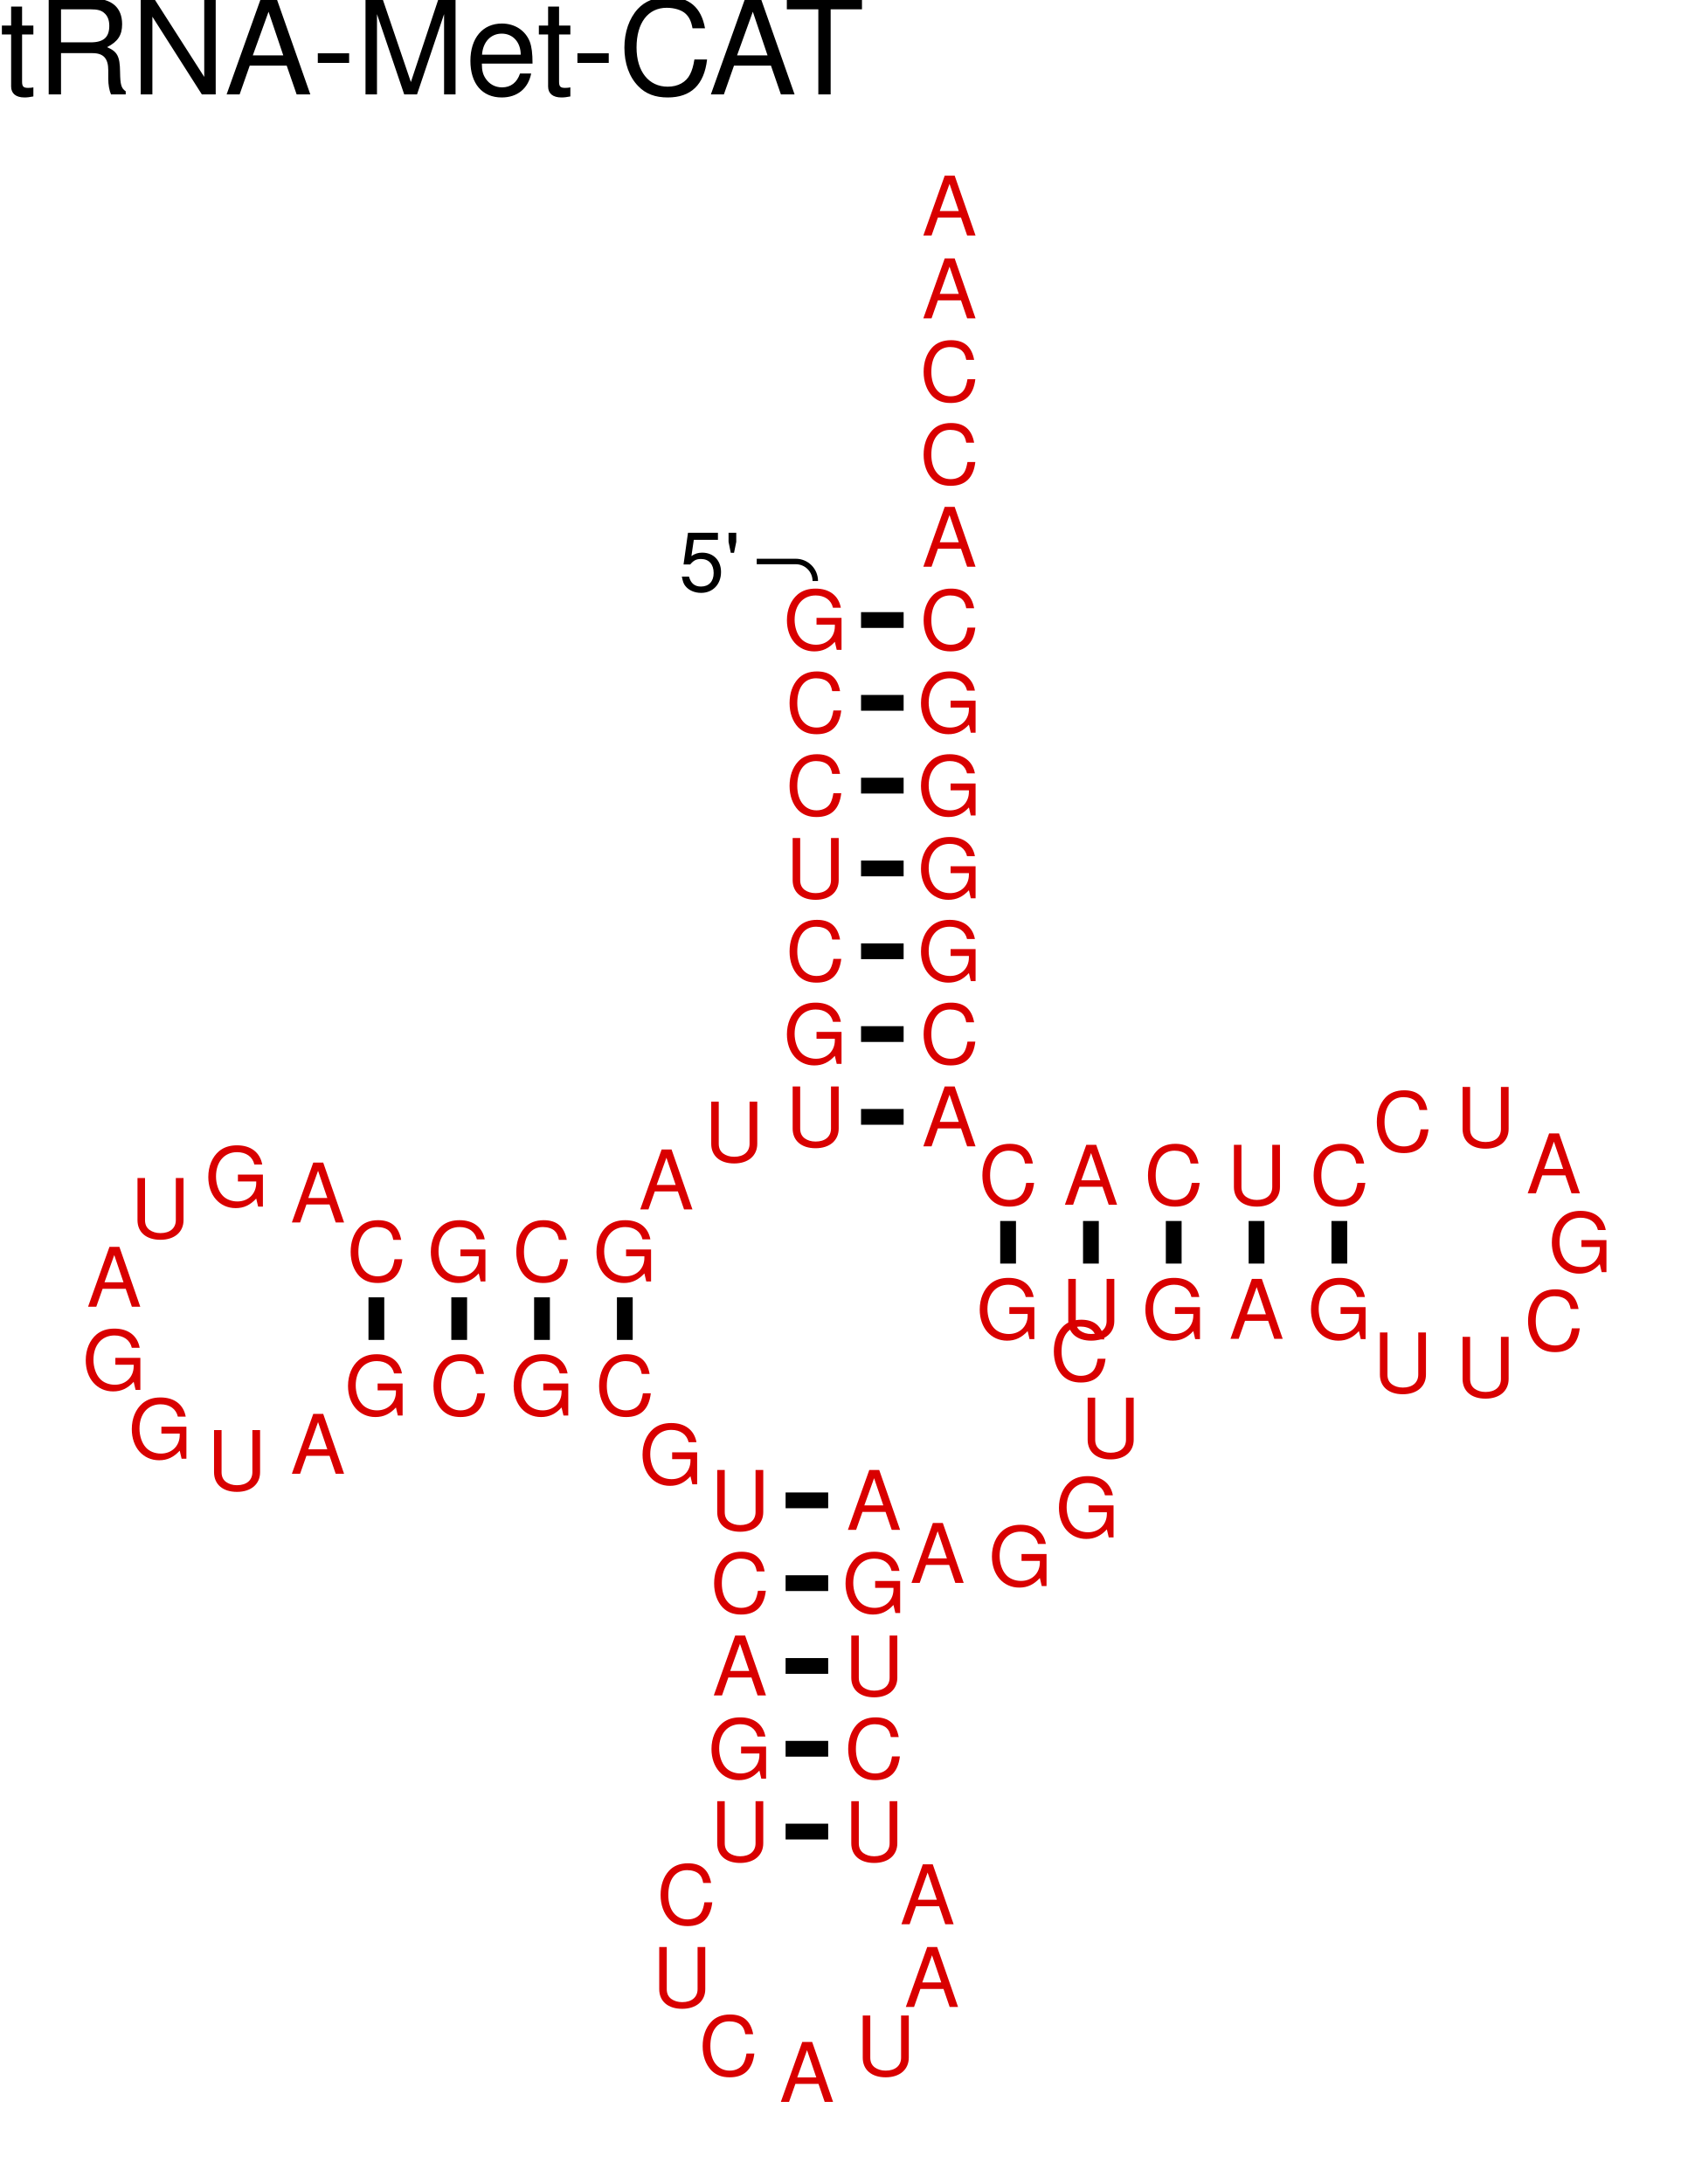
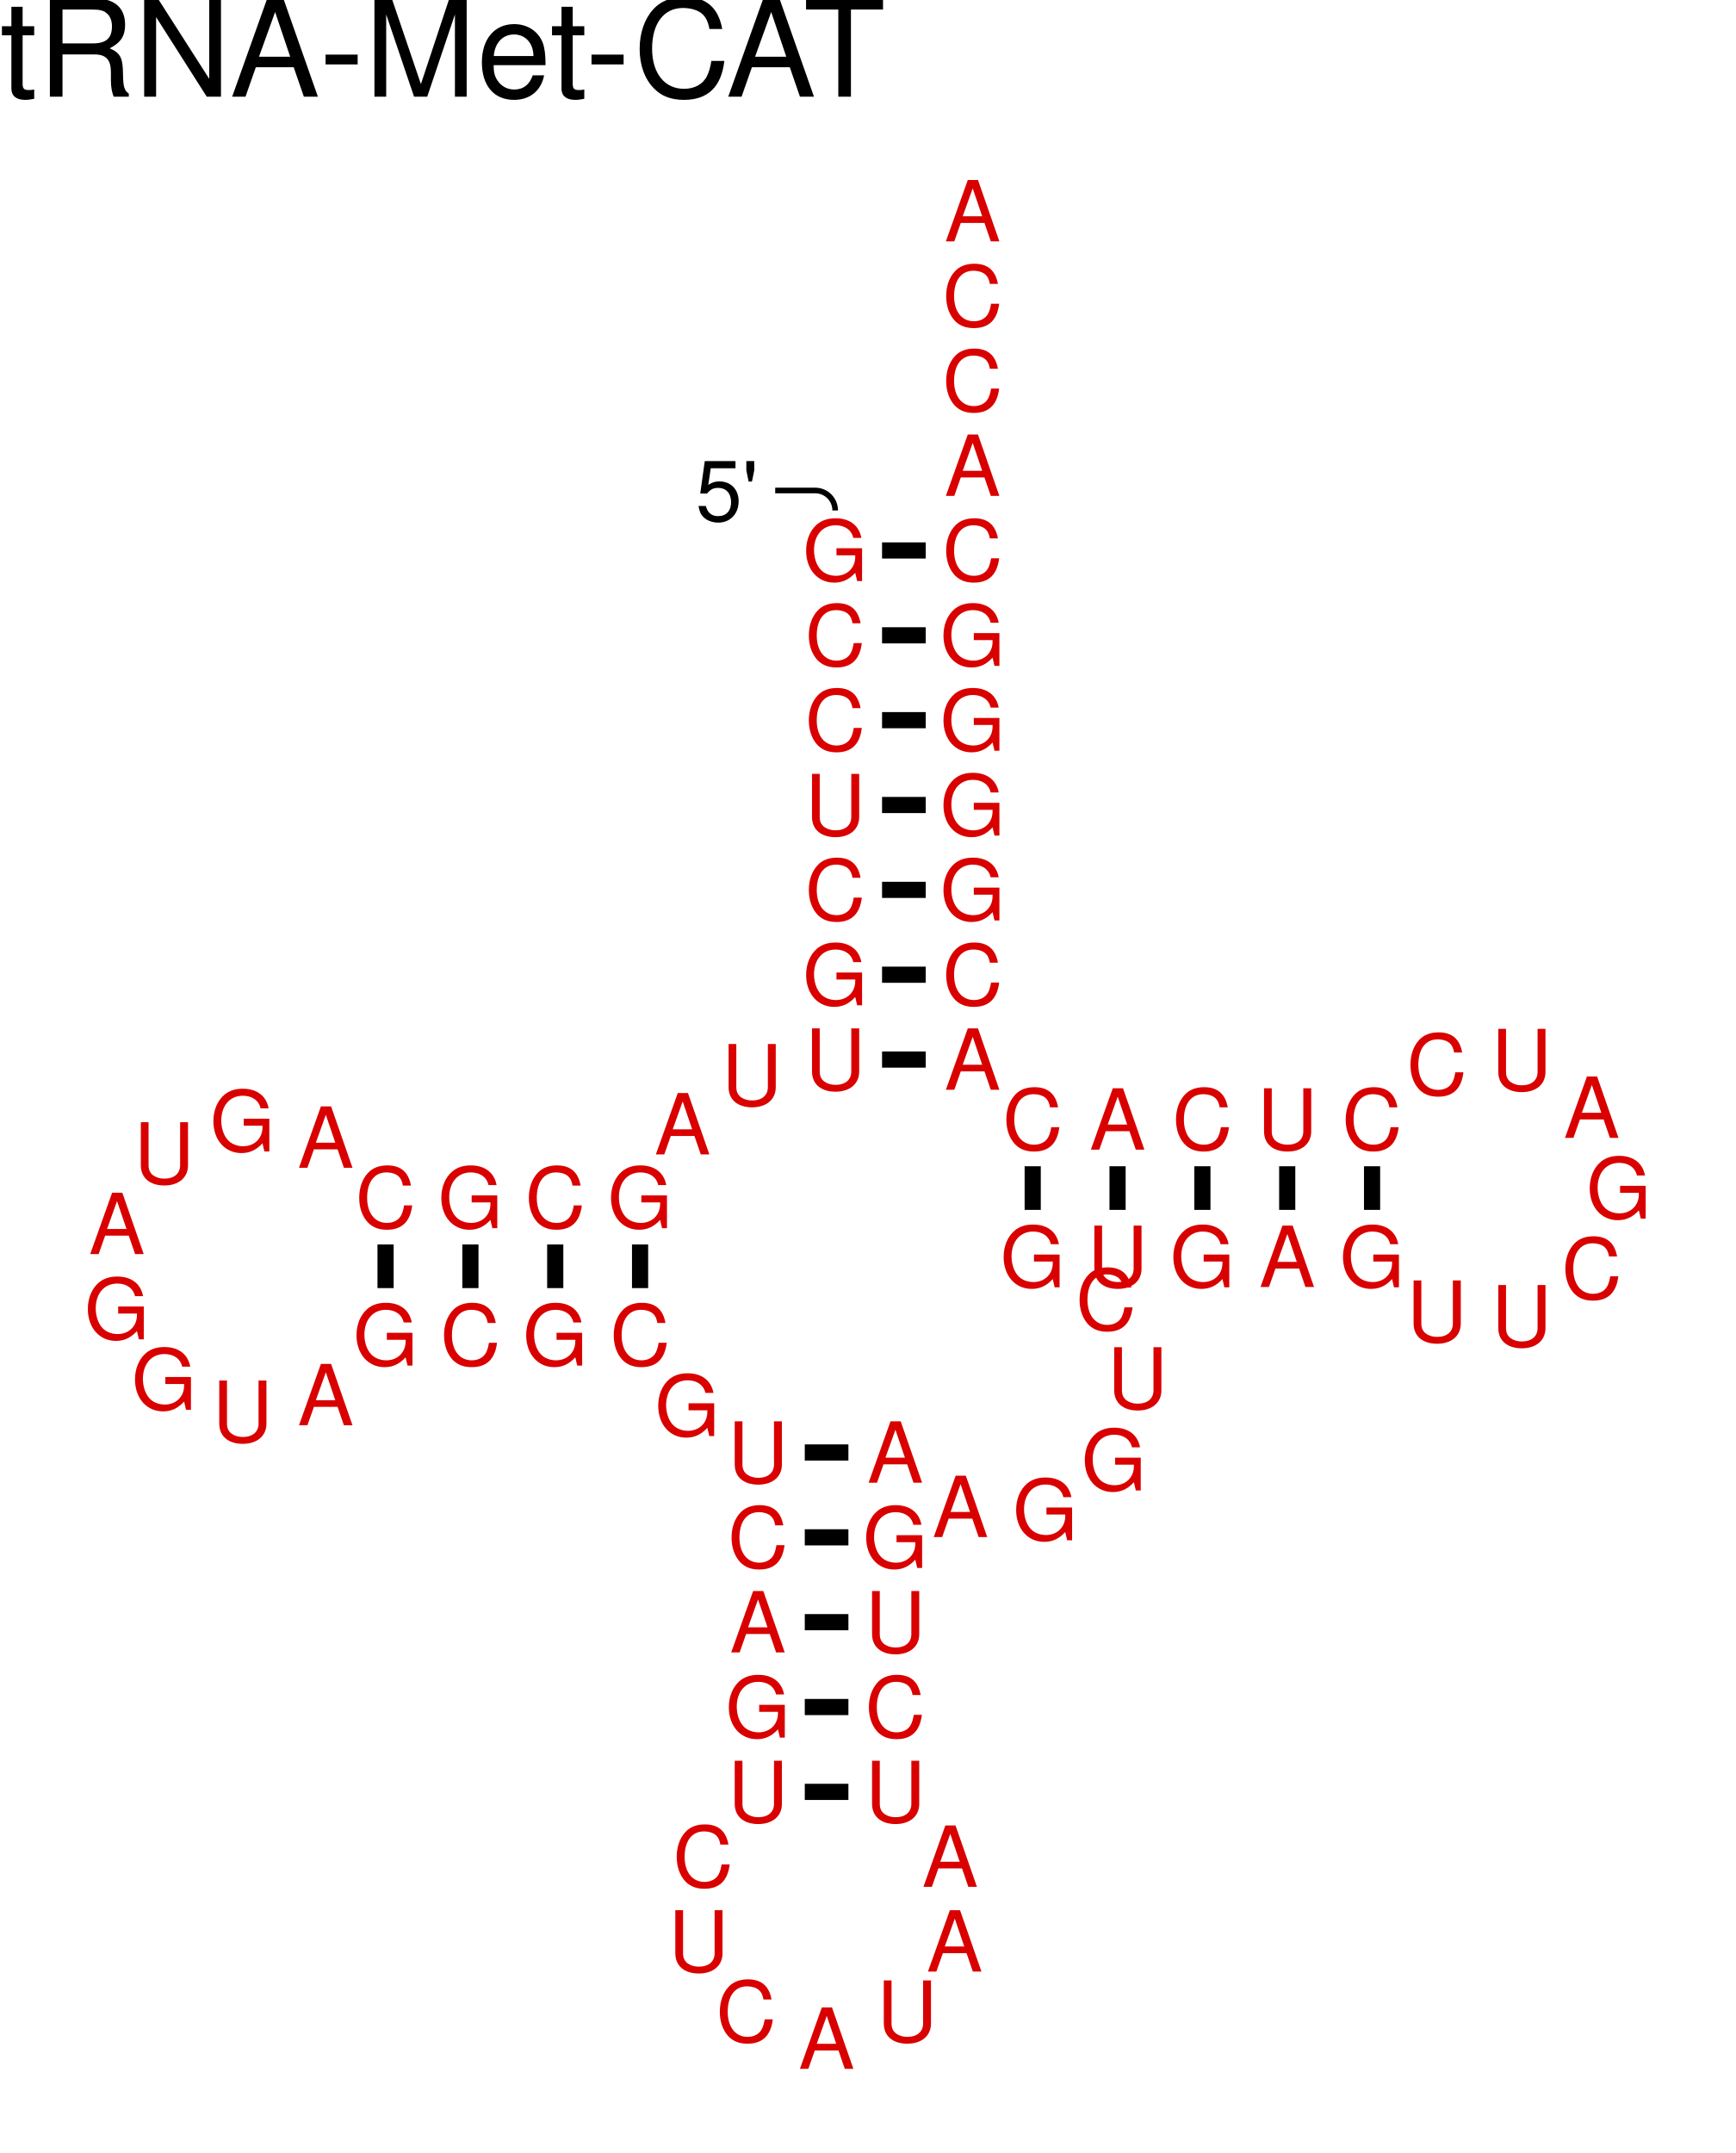
- <svg xmlns="http://www.w3.org/2000/svg" version="1.0" width="154.669" height="199.397" id="svg2403" xml:space="preserve">
+ <svg xmlns="http://www.w3.org/2000/svg" version="1.0" width="154.669" height="191.837" id="svg2403" xml:space="preserve">
  <text x="0" y="8.616" id="text1000">
    <tspan x="0" y="8.616" fill="#000000" font-variant="normal" font-weight="normal" font-style="normal" font-family="Helvetica, Arial, sans-serif" font-size="12" id="tspan1001">tRNA-Met-CAT</tspan>
  </text>
+   <path fill="none" stroke="#000000" stroke-width="1.44" stroke-linecap="butt" stroke-linejoin="miter" d="M 78.602 49.048 L 82.49 49.048 " />
  <path fill="none" stroke="#000000" stroke-width="1.44" stroke-linecap="butt" stroke-linejoin="miter" d="M 78.602 56.608 L 82.49 56.608 " />
  <path fill="none" stroke="#000000" stroke-width="1.44" stroke-linecap="butt" stroke-linejoin="miter" d="M 78.602 64.168 L 82.49 64.168 " />
  <path fill="none" stroke="#000000" stroke-width="1.44" stroke-linecap="butt" stroke-linejoin="miter" d="M 78.602 71.728 L 82.49 71.728 " />
  <path fill="none" stroke="#000000" stroke-width="1.44" stroke-linecap="butt" stroke-linejoin="miter" d="M 78.602 79.288 L 82.49 79.288 " />
  <path fill="none" stroke="#000000" stroke-width="1.44" stroke-linecap="butt" stroke-linejoin="miter" d="M 78.602 86.849 L 82.49 86.849 " />
  <path fill="none" stroke="#000000" stroke-width="1.44" stroke-linecap="butt" stroke-linejoin="miter" d="M 78.602 94.409 L 82.49 94.409 " />
-   <path fill="none" stroke="#000000" stroke-width="1.44" stroke-linecap="butt" stroke-linejoin="miter" d="M 78.602 101.969 L 82.49 101.969 " />
-   <path fill="none" stroke="#000000" stroke-width="1.44" stroke-linecap="butt" stroke-linejoin="miter" d="M 57.038 118.445 L 57.038 122.333 " />
-   <path fill="none" stroke="#000000" stroke-width="1.44" stroke-linecap="butt" stroke-linejoin="miter" d="M 49.478 118.445 L 49.478 122.333 " />
-   <path fill="none" stroke="#000000" stroke-width="1.44" stroke-linecap="butt" stroke-linejoin="miter" d="M 41.919 118.445 L 41.919 122.333 " />
-   <path fill="none" stroke="#000000" stroke-width="1.44" stroke-linecap="butt" stroke-linejoin="miter" d="M 34.358 118.445 L 34.358 122.333 " />
+   <path fill="none" stroke="#000000" stroke-width="1.44" stroke-linecap="butt" stroke-linejoin="miter" d="M 57.038 110.885 L 57.038 114.773 " />
+   <path fill="none" stroke="#000000" stroke-width="1.44" stroke-linecap="butt" stroke-linejoin="miter" d="M 49.478 110.885 L 49.478 114.773 " />
+   <path fill="none" stroke="#000000" stroke-width="1.44" stroke-linecap="butt" stroke-linejoin="miter" d="M 41.919 110.885 L 41.919 114.773 " />
+   <path fill="none" stroke="#000000" stroke-width="1.44" stroke-linecap="butt" stroke-linejoin="miter" d="M 34.358 110.885 L 34.358 114.773 " />
+   <path fill="none" stroke="#000000" stroke-width="1.44" stroke-linecap="butt" stroke-linejoin="miter" d="M 71.715 129.42 L 75.603 129.42 " />
  <path fill="none" stroke="#000000" stroke-width="1.44" stroke-linecap="butt" stroke-linejoin="miter" d="M 71.715 136.98 L 75.603 136.98 " />
  <path fill="none" stroke="#000000" stroke-width="1.44" stroke-linecap="butt" stroke-linejoin="miter" d="M 71.715 144.54 L 75.603 144.54 " />
  <path fill="none" stroke="#000000" stroke-width="1.44" stroke-linecap="butt" stroke-linejoin="miter" d="M 71.715 152.1 L 75.603 152.1 " />
  <path fill="none" stroke="#000000" stroke-width="1.44" stroke-linecap="butt" stroke-linejoin="miter" d="M 71.715 159.66 L 75.603 159.66 " />
-   <path fill="none" stroke="#000000" stroke-width="1.44" stroke-linecap="butt" stroke-linejoin="miter" d="M 71.715 167.22 L 75.603 167.22 " />
-   <path fill="none" stroke="#000000" stroke-width="1.44" stroke-linecap="butt" stroke-linejoin="miter" d="M 92.026 115.363 L 92.026 111.475 " />
-   <path fill="none" stroke="#000000" stroke-width="1.44" stroke-linecap="butt" stroke-linejoin="miter" d="M 99.587 115.363 L 99.587 111.475 " />
-   <path fill="none" stroke="#000000" stroke-width="1.44" stroke-linecap="butt" stroke-linejoin="miter" d="M 107.146 115.363 L 107.146 111.475 " />
-   <path fill="none" stroke="#000000" stroke-width="1.44" stroke-linecap="butt" stroke-linejoin="miter" d="M 114.706 115.363 L 114.706 111.475 " />
-   <path fill="none" stroke="#000000" stroke-width="1.44" stroke-linecap="butt" stroke-linejoin="miter" d="M 122.266 115.363 L 122.266 111.475 " />
-   <text x="71.508" y="59.301" id="text1002">
-     <tspan x="71.508" y="59.301" fill="#d90000" font-variant="normal" font-weight="normal" font-style="normal" font-family="Helvetica, Arial, sans-serif" font-size="7.5" id="tspan1003">G</tspan>
-   </text>
-   <text x="71.718" y="66.861" id="text1004">
-     <tspan x="71.718" y="66.861" fill="#d90000" font-variant="normal" font-weight="normal" font-style="normal" font-family="Helvetica, Arial, sans-serif" font-size="7.5" id="tspan1005">C</tspan>
-   </text>
-   <text x="71.718" y="74.421" id="text1006">
-     <tspan x="71.718" y="74.421" fill="#d90000" font-variant="normal" font-weight="normal" font-style="normal" font-family="Helvetica, Arial, sans-serif" font-size="7.5" id="tspan1007">C</tspan>
-   </text>
-   <text x="71.718" y="81.981" id="text1008">
-     <tspan x="71.718" y="81.981" fill="#d90000" font-variant="normal" font-weight="normal" font-style="normal" font-family="Helvetica, Arial, sans-serif" font-size="7.5" id="tspan1009">U</tspan>
-   </text>
-   <text x="71.718" y="89.541" id="text1010">
-     <tspan x="71.718" y="89.541" fill="#d90000" font-variant="normal" font-weight="normal" font-style="normal" font-family="Helvetica, Arial, sans-serif" font-size="7.5" id="tspan1011">C</tspan>
-   </text>
-   <text x="71.508" y="97.101" id="text1012">
-     <tspan x="71.508" y="97.101" fill="#d90000" font-variant="normal" font-weight="normal" font-style="normal" font-family="Helvetica, Arial, sans-serif" font-size="7.5" id="tspan1013">G</tspan>
-   </text>
-   <text x="71.718" y="104.661" id="text1014">
-     <tspan x="71.718" y="104.661" fill="#d90000" font-variant="normal" font-weight="normal" font-style="normal" font-family="Helvetica, Arial, sans-serif" font-size="7.5" id="tspan1015">U</tspan>
-   </text>
-   <text x="64.287" y="106.051" id="text1016">
-     <tspan x="64.287" y="106.051" fill="#d90000" font-variant="normal" font-weight="normal" font-style="normal" font-family="Helvetica, Arial, sans-serif" font-size="7.5" id="tspan1017">U</tspan>
-   </text>
-   <text x="58.321" y="110.417" id="text1018">
-     <tspan x="58.321" y="110.417" fill="#d90000" font-variant="normal" font-weight="normal" font-style="normal" font-family="Helvetica, Arial, sans-serif" font-size="7.5" id="tspan1019">A</tspan>
-   </text>
-   <text x="54.121" y="116.962" id="text1020">
-     <tspan x="54.121" y="116.962" fill="#d90000" font-variant="normal" font-weight="normal" font-style="normal" font-family="Helvetica, Arial, sans-serif" font-size="7.5" id="tspan1021">G</tspan>
-   </text>
-   <text x="46.771" y="116.962" id="text1022">
-     <tspan x="46.771" y="116.962" fill="#d90000" font-variant="normal" font-weight="normal" font-style="normal" font-family="Helvetica, Arial, sans-serif" font-size="7.5" id="tspan1023">C</tspan>
-   </text>
-   <text x="39.001" y="116.962" id="text1024">
-     <tspan x="39.001" y="116.962" fill="#d90000" font-variant="normal" font-weight="normal" font-style="normal" font-family="Helvetica, Arial, sans-serif" font-size="7.5" id="tspan1025">G</tspan>
-   </text>
-   <text x="31.651" y="116.962" id="text1026">
-     <tspan x="31.651" y="116.962" fill="#d90000" font-variant="normal" font-weight="normal" font-style="normal" font-family="Helvetica, Arial, sans-serif" font-size="7.5" id="tspan1027">C</tspan>
-   </text>
-   <text x="26.518" y="111.609" id="text1028">
-     <tspan x="26.518" y="111.609" fill="#d90000" font-variant="normal" font-weight="normal" font-style="normal" font-family="Helvetica, Arial, sans-serif" font-size="7.5" id="tspan1029">A</tspan>
-   </text>
-   <text x="18.688" y="110.128" id="text1030">
-     <tspan x="18.688" y="110.128" fill="#d90000" font-variant="normal" font-weight="normal" font-style="normal" font-family="Helvetica, Arial, sans-serif" font-size="7.5" id="tspan1031">G</tspan>
-   </text>
-   <text x="11.912" y="113.017" id="text1032">
-     <tspan x="11.912" y="113.017" fill="#d90000" font-variant="normal" font-weight="normal" font-style="normal" font-family="Helvetica, Arial, sans-serif" font-size="7.5" id="tspan1033">U</tspan>
-   </text>
-   <text x="7.916" y="119.302" id="text1034">
-     <tspan x="7.916" y="119.302" fill="#d90000" font-variant="normal" font-weight="normal" font-style="normal" font-family="Helvetica, Arial, sans-serif" font-size="7.5" id="tspan1035">A</tspan>
-   </text>
-   <text x="7.5" y="126.862" id="text1036">
-     <tspan x="7.5" y="126.862" fill="#d90000" font-variant="normal" font-weight="normal" font-style="normal" font-family="Helvetica, Arial, sans-serif" font-size="7.5" id="tspan1037">G</tspan>
-   </text>
-   <text x="11.702" y="133.146" id="text1038">
-     <tspan x="11.702" y="133.146" fill="#d90000" font-variant="normal" font-weight="normal" font-style="normal" font-family="Helvetica, Arial, sans-serif" font-size="7.5" id="tspan1039">G</tspan>
-   </text>
-   <text x="18.898" y="136.035" id="text1040">
-     <tspan x="18.898" y="136.035" fill="#d90000" font-variant="normal" font-weight="normal" font-style="normal" font-family="Helvetica, Arial, sans-serif" font-size="7.5" id="tspan1041">U</tspan>
-   </text>
-   <text x="26.518" y="134.554" id="text1042">
-     <tspan x="26.518" y="134.554" fill="#d90000" font-variant="normal" font-weight="normal" font-style="normal" font-family="Helvetica, Arial, sans-serif" font-size="7.5" id="tspan1043">A</tspan>
-   </text>
-   <text x="31.441" y="129.202" id="text1044">
-     <tspan x="31.441" y="129.202" fill="#d90000" font-variant="normal" font-weight="normal" font-style="normal" font-family="Helvetica, Arial, sans-serif" font-size="7.5" id="tspan1045">G</tspan>
-   </text>
-   <text x="39.211" y="129.202" id="text1046">
-     <tspan x="39.211" y="129.202" fill="#d90000" font-variant="normal" font-weight="normal" font-style="normal" font-family="Helvetica, Arial, sans-serif" font-size="7.5" id="tspan1047">C</tspan>
-   </text>
-   <text x="46.561" y="129.202" id="text1048">
-     <tspan x="46.561" y="129.202" fill="#d90000" font-variant="normal" font-weight="normal" font-style="normal" font-family="Helvetica, Arial, sans-serif" font-size="7.5" id="tspan1049">G</tspan>
-   </text>
-   <text x="54.331" y="129.202" id="text1050">
-     <tspan x="54.331" y="129.202" fill="#d90000" font-variant="normal" font-weight="normal" font-style="normal" font-family="Helvetica, Arial, sans-serif" font-size="7.5" id="tspan1051">C</tspan>
-   </text>
-   <text x="58.328" y="135.483" id="text1052">
-     <tspan x="58.328" y="135.483" fill="#d90000" font-variant="normal" font-weight="normal" font-style="normal" font-family="Helvetica, Arial, sans-serif" font-size="7.5" id="tspan1053">G</tspan>
-   </text>
-   <text x="64.831" y="139.673" id="text1054">
-     <tspan x="64.831" y="139.673" fill="#d90000" font-variant="normal" font-weight="normal" font-style="normal" font-family="Helvetica, Arial, sans-serif" font-size="7.5" id="tspan1055">U</tspan>
-   </text>
-   <text x="64.831" y="147.233" id="text1056">
-     <tspan x="64.831" y="147.233" fill="#d90000" font-variant="normal" font-weight="normal" font-style="normal" font-family="Helvetica, Arial, sans-serif" font-size="7.5" id="tspan1057">C</tspan>
-   </text>
-   <text x="65.037" y="154.793" id="text1058">
-     <tspan x="65.037" y="154.793" fill="#d90000" font-variant="normal" font-weight="normal" font-style="normal" font-family="Helvetica, Arial, sans-serif" font-size="7.5" id="tspan1059">A</tspan>
-   </text>
-   <text x="64.621" y="162.353" id="text1060">
-     <tspan x="64.621" y="162.353" fill="#d90000" font-variant="normal" font-weight="normal" font-style="normal" font-family="Helvetica, Arial, sans-serif" font-size="7.5" id="tspan1061">G</tspan>
-   </text>
-   <text x="64.831" y="169.913" id="text1062">
-     <tspan x="64.831" y="169.913" fill="#d90000" font-variant="normal" font-weight="normal" font-style="normal" font-family="Helvetica, Arial, sans-serif" font-size="7.5" id="tspan1063">U</tspan>
-   </text>
-   <text x="59.944" y="175.68" id="text1064">
-     <tspan x="59.944" y="175.68" fill="#d90000" font-variant="normal" font-weight="normal" font-style="normal" font-family="Helvetica, Arial, sans-serif" font-size="7.5" id="tspan1065">C</tspan>
-   </text>
-   <text x="59.541" y="183.23" id="text1066">
-     <tspan x="59.541" y="183.23" fill="#d90000" font-variant="normal" font-weight="normal" font-style="normal" font-family="Helvetica, Arial, sans-serif" font-size="7.5" id="tspan1067">U</tspan>
-   </text>
-   <text x="63.786" y="189.485" id="text1068">
-     <tspan x="63.786" y="189.485" fill="#d90000" font-variant="normal" font-weight="normal" font-style="normal" font-family="Helvetica, Arial, sans-serif" font-size="7.5" id="tspan1069">C</tspan>
-   </text>
-   <text x="71.157" y="191.897" id="text1070">
-     <tspan x="71.157" y="191.897" fill="#d90000" font-variant="normal" font-weight="normal" font-style="normal" font-family="Helvetica, Arial, sans-serif" font-size="7.5" id="tspan1071">A</tspan>
-   </text>
-   <text x="78.116" y="189.485" id="text1072">
-     <tspan x="78.116" y="189.485" fill="#d90000" font-variant="normal" font-weight="normal" font-style="normal" font-family="Helvetica, Arial, sans-serif" font-size="7.5" id="tspan1073">U</tspan>
-   </text>
-   <text x="82.568" y="183.23" id="text1074">
-     <tspan x="82.568" y="183.23" fill="#d90000" font-variant="normal" font-weight="normal" font-style="normal" font-family="Helvetica, Arial, sans-serif" font-size="7.5" id="tspan1075">A</tspan>
-   </text>
-   <text x="82.165" y="175.68" id="text1076">
-     <tspan x="82.165" y="175.68" fill="#d90000" font-variant="normal" font-weight="normal" font-style="normal" font-family="Helvetica, Arial, sans-serif" font-size="7.5" id="tspan1077">A</tspan>
-   </text>
-   <text x="77.071" y="169.913" id="text1078">
-     <tspan x="77.071" y="169.913" fill="#d90000" font-variant="normal" font-weight="normal" font-style="normal" font-family="Helvetica, Arial, sans-serif" font-size="7.5" id="tspan1079">U</tspan>
-   </text>
-   <text x="77.071" y="162.353" id="text1080">
-     <tspan x="77.071" y="162.353" fill="#d90000" font-variant="normal" font-weight="normal" font-style="normal" font-family="Helvetica, Arial, sans-serif" font-size="7.5" id="tspan1081">C</tspan>
-   </text>
-   <text x="77.071" y="154.793" id="text1082">
-     <tspan x="77.071" y="154.793" fill="#d90000" font-variant="normal" font-weight="normal" font-style="normal" font-family="Helvetica, Arial, sans-serif" font-size="7.5" id="tspan1083">U</tspan>
-   </text>
-   <text x="76.861" y="147.233" id="text1084">
-     <tspan x="76.861" y="147.233" fill="#d90000" font-variant="normal" font-weight="normal" font-style="normal" font-family="Helvetica, Arial, sans-serif" font-size="7.5" id="tspan1085">G</tspan>
-   </text>
-   <text x="77.277" y="139.673" id="text1086">
-     <tspan x="77.277" y="139.673" fill="#d90000" font-variant="normal" font-weight="normal" font-style="normal" font-family="Helvetica, Arial, sans-serif" font-size="7.5" id="tspan1087">A</tspan>
-   </text>
-   <text x="83.082" y="144.516" id="text1088">
-     <tspan x="83.082" y="144.516" fill="#d90000" font-variant="normal" font-weight="normal" font-style="normal" font-family="Helvetica, Arial, sans-serif" font-size="7.5" id="tspan1089">A</tspan>
-   </text>
-   <text x="90.222" y="144.771" id="text1090">
-     <tspan x="90.222" y="144.771" fill="#d90000" font-variant="normal" font-weight="normal" font-style="normal" font-family="Helvetica, Arial, sans-serif" font-size="7.5" id="tspan1091">G</tspan>
-   </text>
-   <text x="96.34" y="140.331" id="text1092">
-     <tspan x="96.34" y="140.331" fill="#d90000" font-variant="normal" font-weight="normal" font-style="normal" font-family="Helvetica, Arial, sans-serif" font-size="7.5" id="tspan1093">G</tspan>
-   </text>
-   <text x="98.65" y="133.068" id="text1094">
-     <tspan x="98.65" y="133.068" fill="#d90000" font-variant="normal" font-weight="normal" font-style="normal" font-family="Helvetica, Arial, sans-serif" font-size="7.5" id="tspan1095">U</tspan>
-   </text>
-   <text x="95.845" y="126.048" id="text1096">
-     <tspan x="95.845" y="126.048" fill="#d90000" font-variant="normal" font-weight="normal" font-style="normal" font-family="Helvetica, Arial, sans-serif" font-size="7.5" id="tspan1097">C</tspan>
-   </text>
-   <text x="89.109" y="122.231" id="text1098">
-     <tspan x="89.109" y="122.231" fill="#d90000" font-variant="normal" font-weight="normal" font-style="normal" font-family="Helvetica, Arial, sans-serif" font-size="7.5" id="tspan1099">G</tspan>
-   </text>
-   <text x="96.879" y="122.231" id="text1100">
-     <tspan x="96.879" y="122.231" fill="#d90000" font-variant="normal" font-weight="normal" font-style="normal" font-family="Helvetica, Arial, sans-serif" font-size="7.5" id="tspan1101">U</tspan>
-   </text>
-   <text x="104.229" y="122.231" id="text1102">
-     <tspan x="104.229" y="122.231" fill="#d90000" font-variant="normal" font-weight="normal" font-style="normal" font-family="Helvetica, Arial, sans-serif" font-size="7.5" id="tspan1103">G</tspan>
-   </text>
-   <text x="112.205" y="122.231" id="text1104">
-     <tspan x="112.205" y="122.231" fill="#d90000" font-variant="normal" font-weight="normal" font-style="normal" font-family="Helvetica, Arial, sans-serif" font-size="7.5" id="tspan1105">A</tspan>
-   </text>
-   <text x="119.349" y="122.231" id="text1106">
-     <tspan x="119.349" y="122.231" fill="#d90000" font-variant="normal" font-weight="normal" font-style="normal" font-family="Helvetica, Arial, sans-serif" font-size="7.5" id="tspan1107">G</tspan>
-   </text>
-   <text x="125.327" y="127.119" id="text1108">
-     <tspan x="125.327" y="127.119" fill="#d90000" font-variant="normal" font-weight="normal" font-style="normal" font-family="Helvetica, Arial, sans-serif" font-size="7.5" id="tspan1109">U</tspan>
-   </text>
-   <text x="132.876" y="127.522" id="text1110">
-     <tspan x="132.876" y="127.522" fill="#d90000" font-variant="normal" font-weight="normal" font-style="normal" font-family="Helvetica, Arial, sans-serif" font-size="7.5" id="tspan1111">U</tspan>
-   </text>
-   <text x="139.131" y="123.276" id="text1112">
-     <tspan x="139.131" y="123.276" fill="#d90000" font-variant="normal" font-weight="normal" font-style="normal" font-family="Helvetica, Arial, sans-serif" font-size="7.5" id="tspan1113">C</tspan>
-   </text>
-   <text x="141.334" y="116.111" id="text1114">
-     <tspan x="141.334" y="116.111" fill="#d90000" font-variant="normal" font-weight="normal" font-style="normal" font-family="Helvetica, Arial, sans-serif" font-size="7.5" id="tspan1115">G</tspan>
-   </text>
-   <text x="139.337" y="108.947" id="text1116">
-     <tspan x="139.337" y="108.947" fill="#d90000" font-variant="normal" font-weight="normal" font-style="normal" font-family="Helvetica, Arial, sans-serif" font-size="7.5" id="tspan1117">A</tspan>
-   </text>
-   <text x="132.876" y="104.701" id="text1118">
-     <tspan x="132.876" y="104.701" fill="#d90000" font-variant="normal" font-weight="normal" font-style="normal" font-family="Helvetica, Arial, sans-serif" font-size="7.5" id="tspan1119">U</tspan>
-   </text>
-   <text x="125.327" y="105.104" id="text1120">
-     <tspan x="125.327" y="105.104" fill="#d90000" font-variant="normal" font-weight="normal" font-style="normal" font-family="Helvetica, Arial, sans-serif" font-size="7.5" id="tspan1121">C</tspan>
-   </text>
-   <text x="119.559" y="109.991" id="text1122">
-     <tspan x="119.559" y="109.991" fill="#d90000" font-variant="normal" font-weight="normal" font-style="normal" font-family="Helvetica, Arial, sans-serif" font-size="7.5" id="tspan1123">C</tspan>
-   </text>
-   <text x="111.999" y="109.991" id="text1124">
-     <tspan x="111.999" y="109.991" fill="#d90000" font-variant="normal" font-weight="normal" font-style="normal" font-family="Helvetica, Arial, sans-serif" font-size="7.5" id="tspan1125">U</tspan>
-   </text>
-   <text x="104.439" y="109.991" id="text1126">
-     <tspan x="104.439" y="109.991" fill="#d90000" font-variant="normal" font-weight="normal" font-style="normal" font-family="Helvetica, Arial, sans-serif" font-size="7.5" id="tspan1127">C</tspan>
-   </text>
-   <text x="97.085" y="109.991" id="text1128">
-     <tspan x="97.085" y="109.991" fill="#d90000" font-variant="normal" font-weight="normal" font-style="normal" font-family="Helvetica, Arial, sans-serif" font-size="7.5" id="tspan1129">A</tspan>
-   </text>
-   <text x="89.319" y="109.991" id="text1130">
-     <tspan x="89.319" y="109.991" fill="#d90000" font-variant="normal" font-weight="normal" font-style="normal" font-family="Helvetica, Arial, sans-serif" font-size="7.5" id="tspan1131">C</tspan>
-   </text>
-   <text x="84.164" y="104.661" id="text1132">
-     <tspan x="84.164" y="104.661" fill="#d90000" font-variant="normal" font-weight="normal" font-style="normal" font-family="Helvetica, Arial, sans-serif" font-size="7.5" id="tspan1133">A</tspan>
-   </text>
-   <text x="83.958" y="97.101" id="text1134">
-     <tspan x="83.958" y="97.101" fill="#d90000" font-variant="normal" font-weight="normal" font-style="normal" font-family="Helvetica, Arial, sans-serif" font-size="7.5" id="tspan1135">C</tspan>
-   </text>
-   <text x="83.748" y="89.541" id="text1136">
-     <tspan x="83.748" y="89.541" fill="#d90000" font-variant="normal" font-weight="normal" font-style="normal" font-family="Helvetica, Arial, sans-serif" font-size="7.5" id="tspan1137">G</tspan>
-   </text>
-   <text x="83.748" y="81.981" id="text1138">
-     <tspan x="83.748" y="81.981" fill="#d90000" font-variant="normal" font-weight="normal" font-style="normal" font-family="Helvetica, Arial, sans-serif" font-size="7.5" id="tspan1139">G</tspan>
-   </text>
-   <text x="83.748" y="74.421" id="text1140">
-     <tspan x="83.748" y="74.421" fill="#d90000" font-variant="normal" font-weight="normal" font-style="normal" font-family="Helvetica, Arial, sans-serif" font-size="7.5" id="tspan1141">G</tspan>
-   </text>
-   <text x="83.748" y="66.861" id="text1142">
-     <tspan x="83.748" y="66.861" fill="#d90000" font-variant="normal" font-weight="normal" font-style="normal" font-family="Helvetica, Arial, sans-serif" font-size="7.5" id="tspan1143">G</tspan>
-   </text>
-   <text x="83.958" y="59.301" id="text1144">
-     <tspan x="83.958" y="59.301" fill="#d90000" font-variant="normal" font-weight="normal" font-style="normal" font-family="Helvetica, Arial, sans-serif" font-size="7.5" id="tspan1145">C</tspan>
-   </text>
-   <text x="84.164" y="51.741" id="text1146">
-     <tspan x="84.164" y="51.741" fill="#d90000" font-variant="normal" font-weight="normal" font-style="normal" font-family="Helvetica, Arial, sans-serif" font-size="7.5" id="tspan1147">A</tspan>
-   </text>
-   <text x="83.958" y="44.181" id="text1148">
-     <tspan x="83.958" y="44.181" fill="#d90000" font-variant="normal" font-weight="normal" font-style="normal" font-family="Helvetica, Arial, sans-serif" font-size="7.5" id="tspan1149">C</tspan>
-   </text>
-   <text x="83.958" y="36.621" id="text1150">
-     <tspan x="83.958" y="36.621" fill="#d90000" font-variant="normal" font-weight="normal" font-style="normal" font-family="Helvetica, Arial, sans-serif" font-size="7.5" id="tspan1151">C</tspan>
-   </text>
-   <text x="84.164" y="29.061" id="text1152">
-     <tspan x="84.164" y="29.061" fill="#d90000" font-variant="normal" font-weight="normal" font-style="normal" font-family="Helvetica, Arial, sans-serif" font-size="7.5" id="tspan1153">A</tspan>
-   </text>
-   <text x="84.164" y="21.501" id="text1154">
-     <tspan x="84.164" y="21.501" fill="#d90000" font-variant="normal" font-weight="normal" font-style="normal" font-family="Helvetica, Arial, sans-serif" font-size="7.5" id="tspan1155">A</tspan>
-   </text>
-   <path fill="none" stroke="#000000" stroke-width="0.5" stroke-linecap="butt" stroke-linejoin="miter" d="M 74.425 53.045 A 1.782,1.782 270 0,0 72.644,51.263L 69.08 51.263 " />
-   <text x="61.977" y="53.955" id="text1156">
-     <tspan x="61.977" y="53.955" fill="#000000" font-variant="normal" font-weight="normal" font-style="normal" font-family="Helvetica, Arial, sans-serif" font-size="7.5" id="tspan1157">5'</tspan>
+   <path fill="none" stroke="#000000" stroke-width="1.44" stroke-linecap="butt" stroke-linejoin="miter" d="M 92.026 107.803 L 92.026 103.915 " />
+   <path fill="none" stroke="#000000" stroke-width="1.44" stroke-linecap="butt" stroke-linejoin="miter" d="M 99.587 107.803 L 99.587 103.915 " />
+   <path fill="none" stroke="#000000" stroke-width="1.44" stroke-linecap="butt" stroke-linejoin="miter" d="M 107.146 107.803 L 107.146 103.915 " />
+   <path fill="none" stroke="#000000" stroke-width="1.44" stroke-linecap="butt" stroke-linejoin="miter" d="M 114.706 107.803 L 114.706 103.915 " />
+   <path fill="none" stroke="#000000" stroke-width="1.44" stroke-linecap="butt" stroke-linejoin="miter" d="M 122.266 107.803 L 122.266 103.915 " />
+   <text x="71.508" y="51.741" id="text1002">
+     <tspan x="71.508" y="51.741" fill="#d90000" font-variant="normal" font-weight="normal" font-style="normal" font-family="Helvetica, Arial, sans-serif" font-size="7.5" id="tspan1003">G</tspan>
+   </text>
+   <text x="71.718" y="59.301" id="text1004">
+     <tspan x="71.718" y="59.301" fill="#d90000" font-variant="normal" font-weight="normal" font-style="normal" font-family="Helvetica, Arial, sans-serif" font-size="7.5" id="tspan1005">C</tspan>
+   </text>
+   <text x="71.718" y="66.861" id="text1006">
+     <tspan x="71.718" y="66.861" fill="#d90000" font-variant="normal" font-weight="normal" font-style="normal" font-family="Helvetica, Arial, sans-serif" font-size="7.5" id="tspan1007">C</tspan>
+   </text>
+   <text x="71.718" y="74.421" id="text1008">
+     <tspan x="71.718" y="74.421" fill="#d90000" font-variant="normal" font-weight="normal" font-style="normal" font-family="Helvetica, Arial, sans-serif" font-size="7.5" id="tspan1009">U</tspan>
+   </text>
+   <text x="71.718" y="81.981" id="text1010">
+     <tspan x="71.718" y="81.981" fill="#d90000" font-variant="normal" font-weight="normal" font-style="normal" font-family="Helvetica, Arial, sans-serif" font-size="7.5" id="tspan1011">C</tspan>
+   </text>
+   <text x="71.508" y="89.541" id="text1012">
+     <tspan x="71.508" y="89.541" fill="#d90000" font-variant="normal" font-weight="normal" font-style="normal" font-family="Helvetica, Arial, sans-serif" font-size="7.5" id="tspan1013">G</tspan>
+   </text>
+   <text x="71.718" y="97.101" id="text1014">
+     <tspan x="71.718" y="97.101" fill="#d90000" font-variant="normal" font-weight="normal" font-style="normal" font-family="Helvetica, Arial, sans-serif" font-size="7.5" id="tspan1015">U</tspan>
+   </text>
+   <text x="64.287" y="98.491" id="text1016">
+     <tspan x="64.287" y="98.491" fill="#d90000" font-variant="normal" font-weight="normal" font-style="normal" font-family="Helvetica, Arial, sans-serif" font-size="7.5" id="tspan1017">U</tspan>
+   </text>
+   <text x="58.321" y="102.857" id="text1018">
+     <tspan x="58.321" y="102.857" fill="#d90000" font-variant="normal" font-weight="normal" font-style="normal" font-family="Helvetica, Arial, sans-serif" font-size="7.5" id="tspan1019">A</tspan>
+   </text>
+   <text x="54.121" y="109.402" id="text1020">
+     <tspan x="54.121" y="109.402" fill="#d90000" font-variant="normal" font-weight="normal" font-style="normal" font-family="Helvetica, Arial, sans-serif" font-size="7.5" id="tspan1021">G</tspan>
+   </text>
+   <text x="46.771" y="109.402" id="text1022">
+     <tspan x="46.771" y="109.402" fill="#d90000" font-variant="normal" font-weight="normal" font-style="normal" font-family="Helvetica, Arial, sans-serif" font-size="7.5" id="tspan1023">C</tspan>
+   </text>
+   <text x="39.001" y="109.402" id="text1024">
+     <tspan x="39.001" y="109.402" fill="#d90000" font-variant="normal" font-weight="normal" font-style="normal" font-family="Helvetica, Arial, sans-serif" font-size="7.5" id="tspan1025">G</tspan>
+   </text>
+   <text x="31.651" y="109.402" id="text1026">
+     <tspan x="31.651" y="109.402" fill="#d90000" font-variant="normal" font-weight="normal" font-style="normal" font-family="Helvetica, Arial, sans-serif" font-size="7.5" id="tspan1027">C</tspan>
+   </text>
+   <text x="26.518" y="104.049" id="text1028">
+     <tspan x="26.518" y="104.049" fill="#d90000" font-variant="normal" font-weight="normal" font-style="normal" font-family="Helvetica, Arial, sans-serif" font-size="7.5" id="tspan1029">A</tspan>
+   </text>
+   <text x="18.688" y="102.568" id="text1030">
+     <tspan x="18.688" y="102.568" fill="#d90000" font-variant="normal" font-weight="normal" font-style="normal" font-family="Helvetica, Arial, sans-serif" font-size="7.5" id="tspan1031">G</tspan>
+   </text>
+   <text x="11.912" y="105.457" id="text1032">
+     <tspan x="11.912" y="105.457" fill="#d90000" font-variant="normal" font-weight="normal" font-style="normal" font-family="Helvetica, Arial, sans-serif" font-size="7.5" id="tspan1033">U</tspan>
+   </text>
+   <text x="7.916" y="111.742" id="text1034">
+     <tspan x="7.916" y="111.742" fill="#d90000" font-variant="normal" font-weight="normal" font-style="normal" font-family="Helvetica, Arial, sans-serif" font-size="7.5" id="tspan1035">A</tspan>
+   </text>
+   <text x="7.5" y="119.302" id="text1036">
+     <tspan x="7.5" y="119.302" fill="#d90000" font-variant="normal" font-weight="normal" font-style="normal" font-family="Helvetica, Arial, sans-serif" font-size="7.5" id="tspan1037">G</tspan>
+   </text>
+   <text x="11.702" y="125.586" id="text1038">
+     <tspan x="11.702" y="125.586" fill="#d90000" font-variant="normal" font-weight="normal" font-style="normal" font-family="Helvetica, Arial, sans-serif" font-size="7.5" id="tspan1039">G</tspan>
+   </text>
+   <text x="18.898" y="128.475" id="text1040">
+     <tspan x="18.898" y="128.475" fill="#d90000" font-variant="normal" font-weight="normal" font-style="normal" font-family="Helvetica, Arial, sans-serif" font-size="7.5" id="tspan1041">U</tspan>
+   </text>
+   <text x="26.518" y="126.994" id="text1042">
+     <tspan x="26.518" y="126.994" fill="#d90000" font-variant="normal" font-weight="normal" font-style="normal" font-family="Helvetica, Arial, sans-serif" font-size="7.5" id="tspan1043">A</tspan>
+   </text>
+   <text x="31.441" y="121.642" id="text1044">
+     <tspan x="31.441" y="121.642" fill="#d90000" font-variant="normal" font-weight="normal" font-style="normal" font-family="Helvetica, Arial, sans-serif" font-size="7.5" id="tspan1045">G</tspan>
+   </text>
+   <text x="39.211" y="121.642" id="text1046">
+     <tspan x="39.211" y="121.642" fill="#d90000" font-variant="normal" font-weight="normal" font-style="normal" font-family="Helvetica, Arial, sans-serif" font-size="7.5" id="tspan1047">C</tspan>
+   </text>
+   <text x="46.561" y="121.642" id="text1048">
+     <tspan x="46.561" y="121.642" fill="#d90000" font-variant="normal" font-weight="normal" font-style="normal" font-family="Helvetica, Arial, sans-serif" font-size="7.5" id="tspan1049">G</tspan>
+   </text>
+   <text x="54.331" y="121.642" id="text1050">
+     <tspan x="54.331" y="121.642" fill="#d90000" font-variant="normal" font-weight="normal" font-style="normal" font-family="Helvetica, Arial, sans-serif" font-size="7.5" id="tspan1051">C</tspan>
+   </text>
+   <text x="58.328" y="127.923" id="text1052">
+     <tspan x="58.328" y="127.923" fill="#d90000" font-variant="normal" font-weight="normal" font-style="normal" font-family="Helvetica, Arial, sans-serif" font-size="7.5" id="tspan1053">G</tspan>
+   </text>
+   <text x="64.831" y="132.113" id="text1054">
+     <tspan x="64.831" y="132.113" fill="#d90000" font-variant="normal" font-weight="normal" font-style="normal" font-family="Helvetica, Arial, sans-serif" font-size="7.5" id="tspan1055">U</tspan>
+   </text>
+   <text x="64.831" y="139.673" id="text1056">
+     <tspan x="64.831" y="139.673" fill="#d90000" font-variant="normal" font-weight="normal" font-style="normal" font-family="Helvetica, Arial, sans-serif" font-size="7.5" id="tspan1057">C</tspan>
+   </text>
+   <text x="65.037" y="147.233" id="text1058">
+     <tspan x="65.037" y="147.233" fill="#d90000" font-variant="normal" font-weight="normal" font-style="normal" font-family="Helvetica, Arial, sans-serif" font-size="7.5" id="tspan1059">A</tspan>
+   </text>
+   <text x="64.621" y="154.793" id="text1060">
+     <tspan x="64.621" y="154.793" fill="#d90000" font-variant="normal" font-weight="normal" font-style="normal" font-family="Helvetica, Arial, sans-serif" font-size="7.5" id="tspan1061">G</tspan>
+   </text>
+   <text x="64.831" y="162.353" id="text1062">
+     <tspan x="64.831" y="162.353" fill="#d90000" font-variant="normal" font-weight="normal" font-style="normal" font-family="Helvetica, Arial, sans-serif" font-size="7.5" id="tspan1063">U</tspan>
+   </text>
+   <text x="59.944" y="168.12" id="text1064">
+     <tspan x="59.944" y="168.12" fill="#d90000" font-variant="normal" font-weight="normal" font-style="normal" font-family="Helvetica, Arial, sans-serif" font-size="7.5" id="tspan1065">C</tspan>
+   </text>
+   <text x="59.541" y="175.67" id="text1066">
+     <tspan x="59.541" y="175.67" fill="#d90000" font-variant="normal" font-weight="normal" font-style="normal" font-family="Helvetica, Arial, sans-serif" font-size="7.5" id="tspan1067">U</tspan>
+   </text>
+   <text x="63.786" y="181.925" id="text1068">
+     <tspan x="63.786" y="181.925" fill="#d90000" font-variant="normal" font-weight="normal" font-style="normal" font-family="Helvetica, Arial, sans-serif" font-size="7.5" id="tspan1069">C</tspan>
+   </text>
+   <text x="71.157" y="184.337" id="text1070">
+     <tspan x="71.157" y="184.337" fill="#d90000" font-variant="normal" font-weight="normal" font-style="normal" font-family="Helvetica, Arial, sans-serif" font-size="7.5" id="tspan1071">A</tspan>
+   </text>
+   <text x="78.116" y="181.925" id="text1072">
+     <tspan x="78.116" y="181.925" fill="#d90000" font-variant="normal" font-weight="normal" font-style="normal" font-family="Helvetica, Arial, sans-serif" font-size="7.5" id="tspan1073">U</tspan>
+   </text>
+   <text x="82.568" y="175.67" id="text1074">
+     <tspan x="82.568" y="175.67" fill="#d90000" font-variant="normal" font-weight="normal" font-style="normal" font-family="Helvetica, Arial, sans-serif" font-size="7.5" id="tspan1075">A</tspan>
+   </text>
+   <text x="82.165" y="168.12" id="text1076">
+     <tspan x="82.165" y="168.12" fill="#d90000" font-variant="normal" font-weight="normal" font-style="normal" font-family="Helvetica, Arial, sans-serif" font-size="7.5" id="tspan1077">A</tspan>
+   </text>
+   <text x="77.071" y="162.353" id="text1078">
+     <tspan x="77.071" y="162.353" fill="#d90000" font-variant="normal" font-weight="normal" font-style="normal" font-family="Helvetica, Arial, sans-serif" font-size="7.5" id="tspan1079">U</tspan>
+   </text>
+   <text x="77.071" y="154.793" id="text1080">
+     <tspan x="77.071" y="154.793" fill="#d90000" font-variant="normal" font-weight="normal" font-style="normal" font-family="Helvetica, Arial, sans-serif" font-size="7.5" id="tspan1081">C</tspan>
+   </text>
+   <text x="77.071" y="147.233" id="text1082">
+     <tspan x="77.071" y="147.233" fill="#d90000" font-variant="normal" font-weight="normal" font-style="normal" font-family="Helvetica, Arial, sans-serif" font-size="7.5" id="tspan1083">U</tspan>
+   </text>
+   <text x="76.861" y="139.673" id="text1084">
+     <tspan x="76.861" y="139.673" fill="#d90000" font-variant="normal" font-weight="normal" font-style="normal" font-family="Helvetica, Arial, sans-serif" font-size="7.5" id="tspan1085">G</tspan>
+   </text>
+   <text x="77.277" y="132.113" id="text1086">
+     <tspan x="77.277" y="132.113" fill="#d90000" font-variant="normal" font-weight="normal" font-style="normal" font-family="Helvetica, Arial, sans-serif" font-size="7.5" id="tspan1087">A</tspan>
+   </text>
+   <text x="83.082" y="136.956" id="text1088">
+     <tspan x="83.082" y="136.956" fill="#d90000" font-variant="normal" font-weight="normal" font-style="normal" font-family="Helvetica, Arial, sans-serif" font-size="7.5" id="tspan1089">A</tspan>
+   </text>
+   <text x="90.222" y="137.211" id="text1090">
+     <tspan x="90.222" y="137.211" fill="#d90000" font-variant="normal" font-weight="normal" font-style="normal" font-family="Helvetica, Arial, sans-serif" font-size="7.5" id="tspan1091">G</tspan>
+   </text>
+   <text x="96.34" y="132.771" id="text1092">
+     <tspan x="96.34" y="132.771" fill="#d90000" font-variant="normal" font-weight="normal" font-style="normal" font-family="Helvetica, Arial, sans-serif" font-size="7.5" id="tspan1093">G</tspan>
+   </text>
+   <text x="98.65" y="125.508" id="text1094">
+     <tspan x="98.65" y="125.508" fill="#d90000" font-variant="normal" font-weight="normal" font-style="normal" font-family="Helvetica, Arial, sans-serif" font-size="7.5" id="tspan1095">U</tspan>
+   </text>
+   <text x="95.845" y="118.488" id="text1096">
+     <tspan x="95.845" y="118.488" fill="#d90000" font-variant="normal" font-weight="normal" font-style="normal" font-family="Helvetica, Arial, sans-serif" font-size="7.5" id="tspan1097">C</tspan>
+   </text>
+   <text x="89.109" y="114.671" id="text1098">
+     <tspan x="89.109" y="114.671" fill="#d90000" font-variant="normal" font-weight="normal" font-style="normal" font-family="Helvetica, Arial, sans-serif" font-size="7.5" id="tspan1099">G</tspan>
+   </text>
+   <text x="96.879" y="114.671" id="text1100">
+     <tspan x="96.879" y="114.671" fill="#d90000" font-variant="normal" font-weight="normal" font-style="normal" font-family="Helvetica, Arial, sans-serif" font-size="7.5" id="tspan1101">U</tspan>
+   </text>
+   <text x="104.229" y="114.671" id="text1102">
+     <tspan x="104.229" y="114.671" fill="#d90000" font-variant="normal" font-weight="normal" font-style="normal" font-family="Helvetica, Arial, sans-serif" font-size="7.5" id="tspan1103">G</tspan>
+   </text>
+   <text x="112.205" y="114.671" id="text1104">
+     <tspan x="112.205" y="114.671" fill="#d90000" font-variant="normal" font-weight="normal" font-style="normal" font-family="Helvetica, Arial, sans-serif" font-size="7.5" id="tspan1105">A</tspan>
+   </text>
+   <text x="119.349" y="114.671" id="text1106">
+     <tspan x="119.349" y="114.671" fill="#d90000" font-variant="normal" font-weight="normal" font-style="normal" font-family="Helvetica, Arial, sans-serif" font-size="7.5" id="tspan1107">G</tspan>
+   </text>
+   <text x="125.327" y="119.559" id="text1108">
+     <tspan x="125.327" y="119.559" fill="#d90000" font-variant="normal" font-weight="normal" font-style="normal" font-family="Helvetica, Arial, sans-serif" font-size="7.5" id="tspan1109">U</tspan>
+   </text>
+   <text x="132.876" y="119.962" id="text1110">
+     <tspan x="132.876" y="119.962" fill="#d90000" font-variant="normal" font-weight="normal" font-style="normal" font-family="Helvetica, Arial, sans-serif" font-size="7.5" id="tspan1111">U</tspan>
+   </text>
+   <text x="139.131" y="115.716" id="text1112">
+     <tspan x="139.131" y="115.716" fill="#d90000" font-variant="normal" font-weight="normal" font-style="normal" font-family="Helvetica, Arial, sans-serif" font-size="7.5" id="tspan1113">C</tspan>
+   </text>
+   <text x="141.334" y="108.551" id="text1114">
+     <tspan x="141.334" y="108.551" fill="#d90000" font-variant="normal" font-weight="normal" font-style="normal" font-family="Helvetica, Arial, sans-serif" font-size="7.5" id="tspan1115">G</tspan>
+   </text>
+   <text x="139.337" y="101.387" id="text1116">
+     <tspan x="139.337" y="101.387" fill="#d90000" font-variant="normal" font-weight="normal" font-style="normal" font-family="Helvetica, Arial, sans-serif" font-size="7.5" id="tspan1117">A</tspan>
+   </text>
+   <text x="132.876" y="97.141" id="text1118">
+     <tspan x="132.876" y="97.141" fill="#d90000" font-variant="normal" font-weight="normal" font-style="normal" font-family="Helvetica, Arial, sans-serif" font-size="7.5" id="tspan1119">U</tspan>
+   </text>
+   <text x="125.327" y="97.544" id="text1120">
+     <tspan x="125.327" y="97.544" fill="#d90000" font-variant="normal" font-weight="normal" font-style="normal" font-family="Helvetica, Arial, sans-serif" font-size="7.5" id="tspan1121">C</tspan>
+   </text>
+   <text x="119.559" y="102.431" id="text1122">
+     <tspan x="119.559" y="102.431" fill="#d90000" font-variant="normal" font-weight="normal" font-style="normal" font-family="Helvetica, Arial, sans-serif" font-size="7.5" id="tspan1123">C</tspan>
+   </text>
+   <text x="111.999" y="102.431" id="text1124">
+     <tspan x="111.999" y="102.431" fill="#d90000" font-variant="normal" font-weight="normal" font-style="normal" font-family="Helvetica, Arial, sans-serif" font-size="7.5" id="tspan1125">U</tspan>
+   </text>
+   <text x="104.439" y="102.431" id="text1126">
+     <tspan x="104.439" y="102.431" fill="#d90000" font-variant="normal" font-weight="normal" font-style="normal" font-family="Helvetica, Arial, sans-serif" font-size="7.5" id="tspan1127">C</tspan>
+   </text>
+   <text x="97.085" y="102.431" id="text1128">
+     <tspan x="97.085" y="102.431" fill="#d90000" font-variant="normal" font-weight="normal" font-style="normal" font-family="Helvetica, Arial, sans-serif" font-size="7.5" id="tspan1129">A</tspan>
+   </text>
+   <text x="89.319" y="102.431" id="text1130">
+     <tspan x="89.319" y="102.431" fill="#d90000" font-variant="normal" font-weight="normal" font-style="normal" font-family="Helvetica, Arial, sans-serif" font-size="7.5" id="tspan1131">C</tspan>
+   </text>
+   <text x="84.164" y="97.101" id="text1132">
+     <tspan x="84.164" y="97.101" fill="#d90000" font-variant="normal" font-weight="normal" font-style="normal" font-family="Helvetica, Arial, sans-serif" font-size="7.5" id="tspan1133">A</tspan>
+   </text>
+   <text x="83.958" y="89.541" id="text1134">
+     <tspan x="83.958" y="89.541" fill="#d90000" font-variant="normal" font-weight="normal" font-style="normal" font-family="Helvetica, Arial, sans-serif" font-size="7.5" id="tspan1135">C</tspan>
+   </text>
+   <text x="83.748" y="81.981" id="text1136">
+     <tspan x="83.748" y="81.981" fill="#d90000" font-variant="normal" font-weight="normal" font-style="normal" font-family="Helvetica, Arial, sans-serif" font-size="7.5" id="tspan1137">G</tspan>
+   </text>
+   <text x="83.748" y="74.421" id="text1138">
+     <tspan x="83.748" y="74.421" fill="#d90000" font-variant="normal" font-weight="normal" font-style="normal" font-family="Helvetica, Arial, sans-serif" font-size="7.5" id="tspan1139">G</tspan>
+   </text>
+   <text x="83.748" y="66.861" id="text1140">
+     <tspan x="83.748" y="66.861" fill="#d90000" font-variant="normal" font-weight="normal" font-style="normal" font-family="Helvetica, Arial, sans-serif" font-size="7.5" id="tspan1141">G</tspan>
+   </text>
+   <text x="83.748" y="59.301" id="text1142">
+     <tspan x="83.748" y="59.301" fill="#d90000" font-variant="normal" font-weight="normal" font-style="normal" font-family="Helvetica, Arial, sans-serif" font-size="7.5" id="tspan1143">G</tspan>
+   </text>
+   <text x="83.958" y="51.741" id="text1144">
+     <tspan x="83.958" y="51.741" fill="#d90000" font-variant="normal" font-weight="normal" font-style="normal" font-family="Helvetica, Arial, sans-serif" font-size="7.5" id="tspan1145">C</tspan>
+   </text>
+   <text x="84.164" y="44.181" id="text1146">
+     <tspan x="84.164" y="44.181" fill="#d90000" font-variant="normal" font-weight="normal" font-style="normal" font-family="Helvetica, Arial, sans-serif" font-size="7.5" id="tspan1147">A</tspan>
+   </text>
+   <text x="83.958" y="36.621" id="text1148">
+     <tspan x="83.958" y="36.621" fill="#d90000" font-variant="normal" font-weight="normal" font-style="normal" font-family="Helvetica, Arial, sans-serif" font-size="7.5" id="tspan1149">C</tspan>
+   </text>
+   <text x="83.958" y="29.061" id="text1150">
+     <tspan x="83.958" y="29.061" fill="#d90000" font-variant="normal" font-weight="normal" font-style="normal" font-family="Helvetica, Arial, sans-serif" font-size="7.5" id="tspan1151">C</tspan>
+   </text>
+   <text x="84.164" y="21.501" id="text1152">
+     <tspan x="84.164" y="21.501" fill="#d90000" font-variant="normal" font-weight="normal" font-style="normal" font-family="Helvetica, Arial, sans-serif" font-size="7.5" id="tspan1153">A</tspan>
+   </text>
+   <path fill="none" stroke="#000000" stroke-width="0.5" stroke-linecap="butt" stroke-linejoin="miter" d="M 74.425 45.485 A 1.782,1.782 270 0,0 72.644,43.703L 69.08 43.703 " />
+   <text x="61.977" y="46.395" id="text1154">
+     <tspan x="61.977" y="46.395" fill="#000000" font-variant="normal" font-weight="normal" font-style="normal" font-family="Helvetica, Arial, sans-serif" font-size="7.5" id="tspan1155">5'</tspan>
  </text>
</svg>
